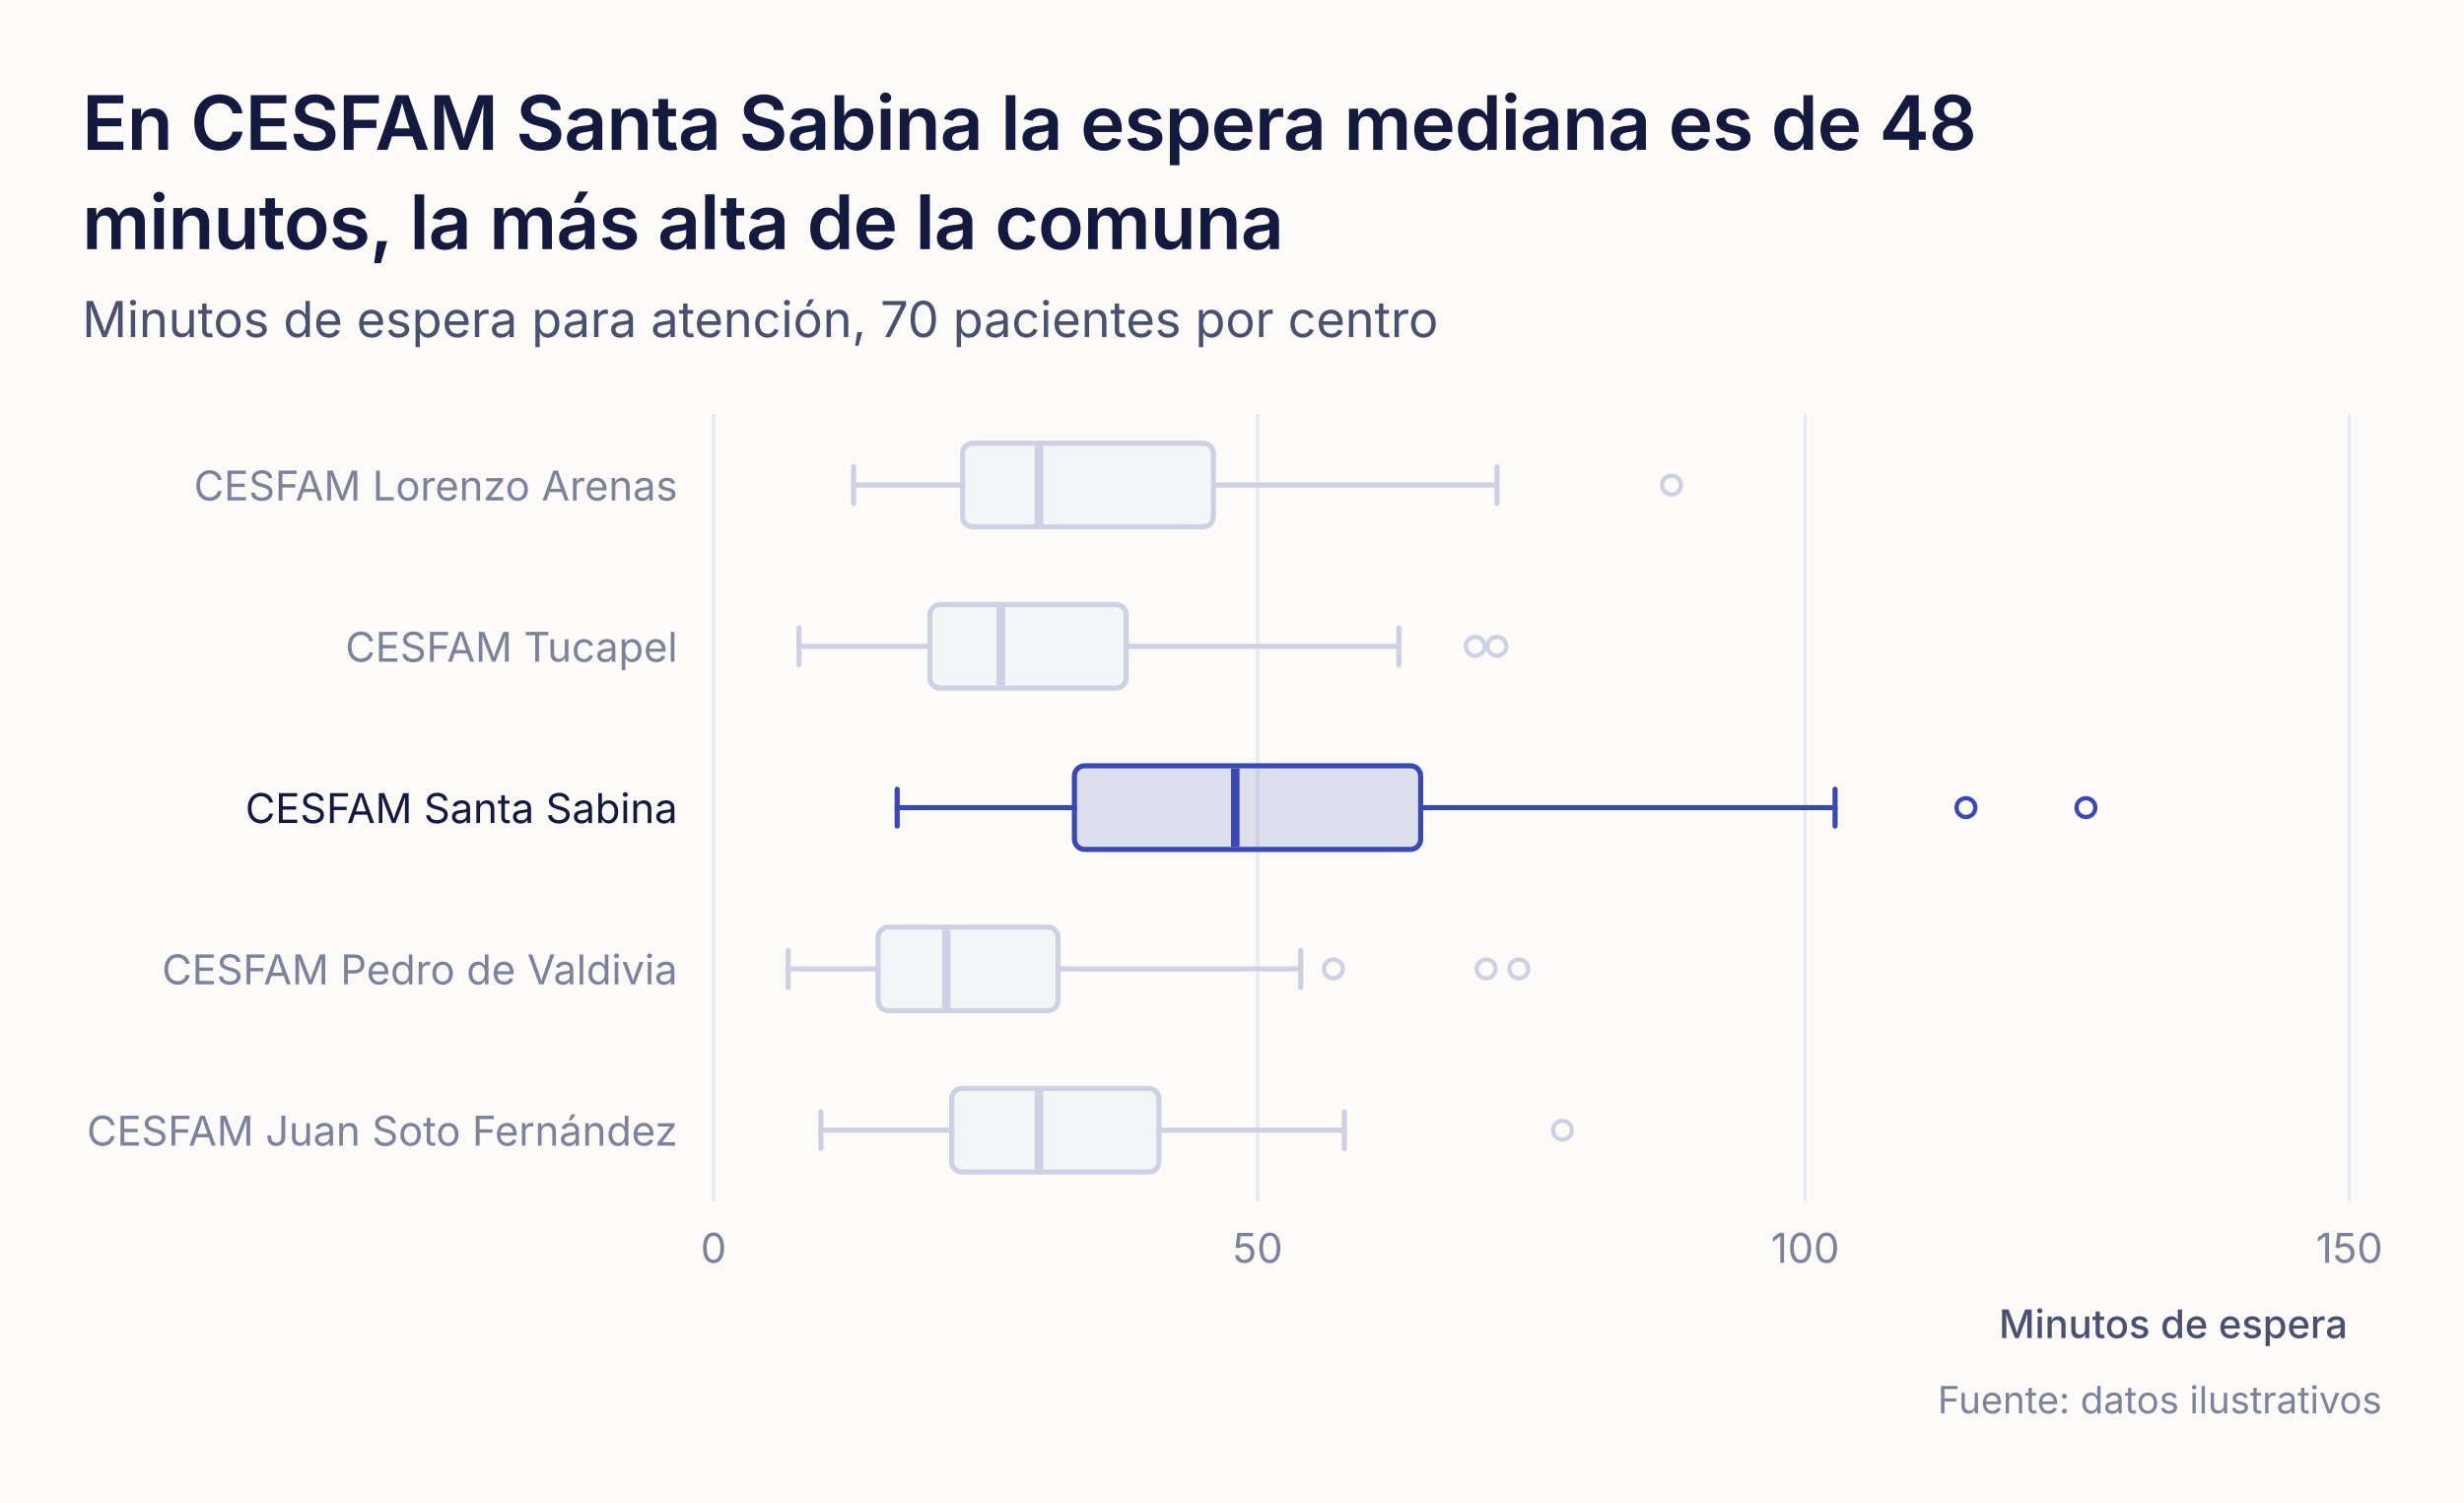
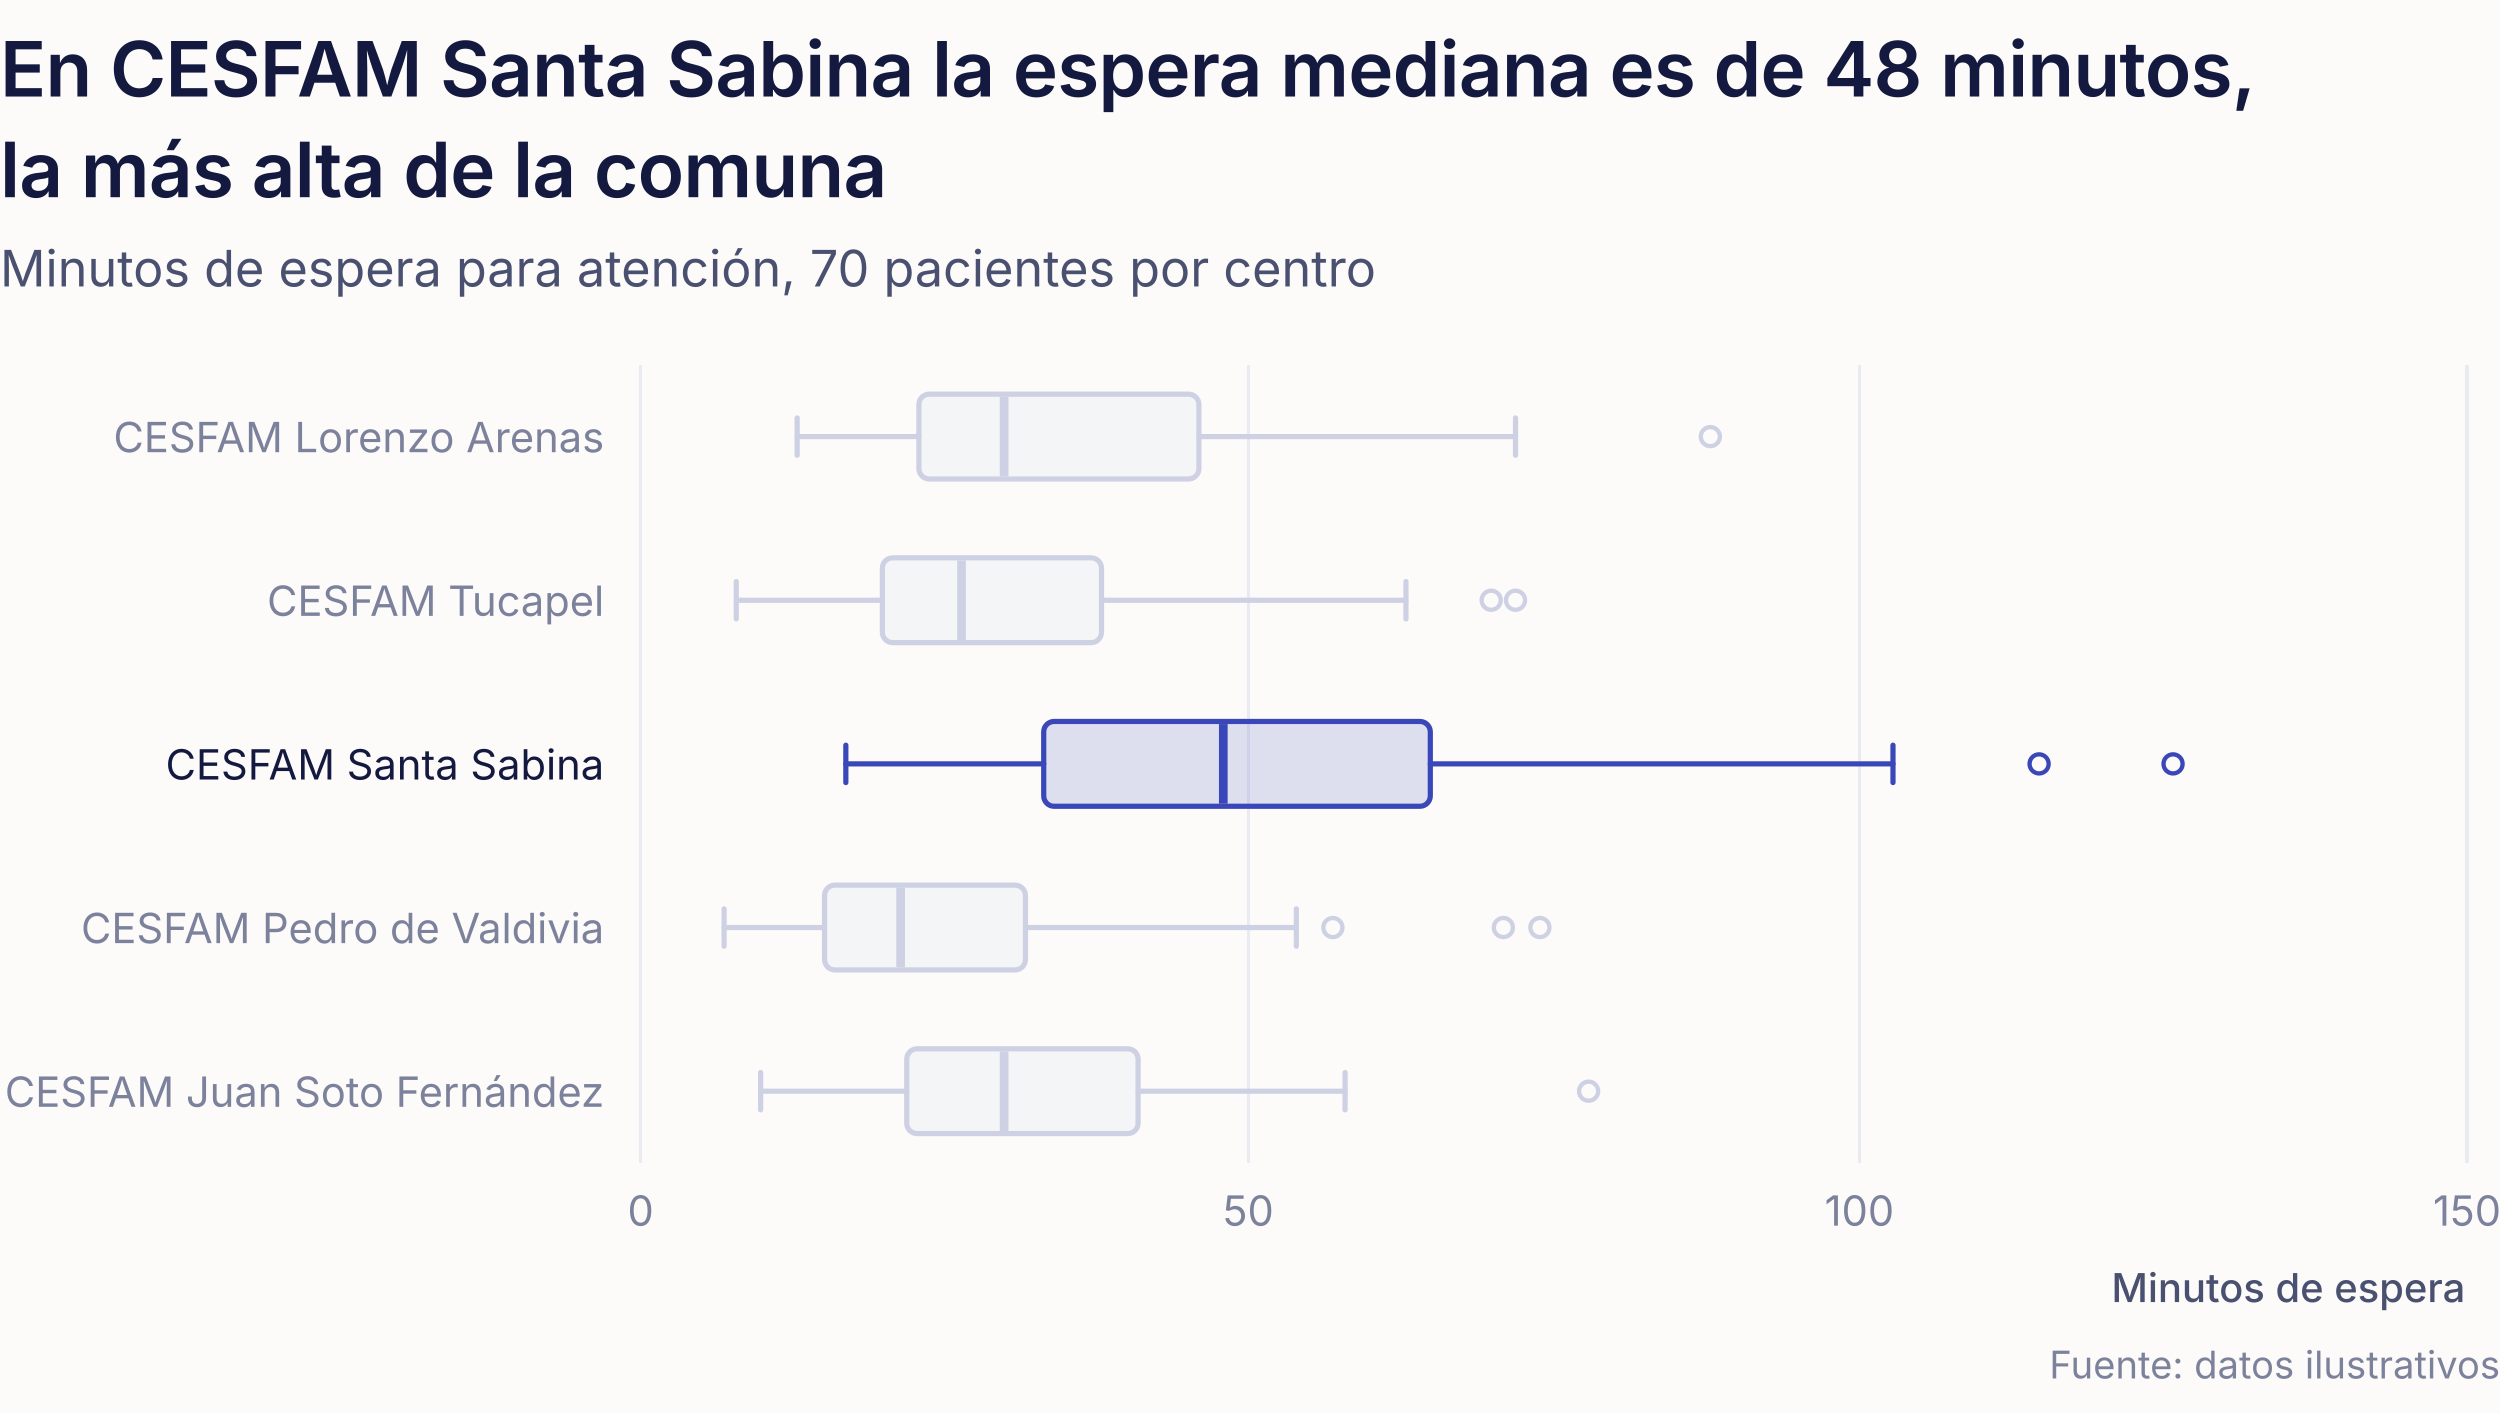
- <svg xmlns="http://www.w3.org/2000/svg" viewBox="0 0 720 439" width="720" height="439" role="img" aria-label="En CESFAM Santa Sabina la espera mediana es de 48 minutos, la más alta de la comuna" aria-describedby="pab716bo-d" font-family="'Mozilla Text', 'Inter', system-ui, -apple-system, 'Segoe UI', Roboto, sans-serif" class="pa-chart" data-pa-type="box" data-pa-mode="light" data-pa-lang="es" data-pa-top="117" style="max-width:100%;height:auto;font-variant-numeric:lining-nums">
+ <svg xmlns="http://www.w3.org/2000/svg" viewBox="0 0 720 407" width="720" height="407" role="img" aria-label="En CESFAM Santa Sabina la espera mediana es de 48 minutos, la más alta de la comuna" aria-describedby="pab716bo-d" font-family="'Mozilla Text', 'Inter', system-ui, -apple-system, 'Segoe UI', Roboto, sans-serif" class="pa-chart" data-pa-type="box" data-pa-mode="light" data-pa-lang="es" data-pa-top="101" style="max-width:100%;height:auto;font-variant-numeric:lining-nums">
  <style>.pa-m{transition:opacity .15s ease}.pa-focus .pa-m{opacity:.28}.pa-focus .pa-m.pa-on{opacity:1}@media (prefers-reduced-motion:reduce){.pa-m{transition:none}}.pa-chart:focus-visible{outline:2px solid #3A47B8;outline-offset:2px}</style>
-   <rect width="720" height="439" fill="#FCFBF9" />
+   <rect width="720" height="407" fill="#FCFBF9" />
  <g class="pa-header">
-     <text x="24" y="43.8" fill="#141A3F" font-size="22" font-weight="600" letter-spacing="-0.01em">En CESFAM Santa Sabina la espera mediana es de 48</text>
-     <text x="24" y="72.8" fill="#141A3F" font-size="22" font-weight="600" letter-spacing="-0.01em">minutos, la más alta de la comuna</text>
-     <text x="24" y="98.5" fill="#4A5070" font-size="14.5">Minutos de espera para atención, 70 pacientes por centro</text>
+     <text x="0" y="27.8" fill="#141A3F" font-size="22" font-weight="600" letter-spacing="-0.01em">En CESFAM Santa Sabina la espera mediana es de 48 minutos,</text>
+     <text x="0" y="56.8" fill="#141A3F" font-size="22" font-weight="600" letter-spacing="-0.01em">la más alta de la comuna</text>
+     <text x="0" y="82.5" fill="#4A5070" font-size="14.5">Minutos de espera para atención, 70 pacientes por centro</text>
  </g>
  <g class="pa-body">
    <g class="pa-axis pa-axis-x">
-       <line x1="208.5" x2="208.5" y1="121" y2="351" stroke="#E9EBF3" stroke-width="1" shape-rendering="crispEdges" />
-       <line x1="367.5" x2="367.5" y1="121" y2="351" stroke="#E9EBF3" stroke-width="1" shape-rendering="crispEdges" />
-       <line x1="527.5" x2="527.5" y1="121" y2="351" stroke="#E9EBF3" stroke-width="1" shape-rendering="crispEdges" />
-       <line x1="686.5" x2="686.5" y1="121" y2="351" stroke="#E9EBF3" stroke-width="1" shape-rendering="crispEdges" />
+       <line x1="184.5" x2="184.5" y1="105" y2="335" stroke="#E9EBF3" stroke-width="1" shape-rendering="crispEdges" />
+       <line x1="359.5" x2="359.5" y1="105" y2="335" stroke="#E9EBF3" stroke-width="1" shape-rendering="crispEdges" />
+       <line x1="535.5" x2="535.5" y1="105" y2="335" stroke="#E9EBF3" stroke-width="1" shape-rendering="crispEdges" />
+       <line x1="710.5" x2="710.5" y1="105" y2="335" stroke="#E9EBF3" stroke-width="1" shape-rendering="crispEdges" />
      <g>
-         <text x="208.5" y="369" fill="#7C819C" font-size="12" text-anchor="middle">0</text>
-         <text x="367.5" y="369" fill="#7C819C" font-size="12" text-anchor="middle">50</text>
-         <text x="527.5" y="369" fill="#7C819C" font-size="12" text-anchor="middle">100</text>
-         <text x="686.5" y="369" fill="#7C819C" font-size="12" text-anchor="middle">150</text>
+         <text x="184.5" y="353" fill="#7C819C" font-size="12" text-anchor="middle">0</text>
+         <text x="359.5" y="353" fill="#7C819C" font-size="12" text-anchor="middle">50</text>
+         <text x="535.5" y="353" fill="#7C819C" font-size="12" text-anchor="middle">100</text>
+         <text x="710.5" y="353" fill="#7C819C" font-size="12" text-anchor="middle">150</text>
      </g>
    </g>
    <g class="pa-m" data-tip="CESFAM Lorenzo Arenas n = 70 Mediana: 30 Q1–Q3: 23 – 46 Bigotes: 13 – 72 Atípicos: 1">
-       <line x1="249.42" y1="141.74" x2="281.28" y2="141.74" stroke="#CDD1E3" stroke-width="1.5" stroke-linecap="round" />
-       <line x1="354.58" y1="141.74" x2="437.43" y2="141.74" stroke="#CDD1E3" stroke-width="1.5" stroke-linecap="round" />
-       <line x1="249.42" y1="136.36" x2="249.42" y2="147.11" stroke="#CDD1E3" stroke-width="1.5" stroke-linecap="round" />
-       <line x1="437.43" y1="136.36" x2="437.43" y2="147.11" stroke="#CDD1E3" stroke-width="1.5" stroke-linecap="round" />
-       <rect x="281.28" y="129.52" width="73.29" height="24.43" rx="3" fill="#CDD1E3" fill-opacity="0.16" stroke="#CDD1E3" stroke-width="1.5" />
-       <line x1="303.59" y1="130.27" x2="303.59" y2="153.2" stroke="#CDD1E3" stroke-width="2.5" stroke-linecap="butt" />
-       <circle cx="488.42" cy="141.74" r="2.75" fill="none" stroke="#CDD1E3" stroke-width="1.25" />
+       <line x1="229.58" y1="125.74" x2="264.64" y2="125.74" stroke="#CDD1E3" stroke-width="1.5" stroke-linecap="round" />
+       <line x1="345.3" y1="125.74" x2="436.47" y2="125.74" stroke="#CDD1E3" stroke-width="1.5" stroke-linecap="round" />
+       <line x1="229.58" y1="120.36" x2="229.58" y2="131.11" stroke="#CDD1E3" stroke-width="1.5" stroke-linecap="round" />
+       <line x1="436.47" y1="120.36" x2="436.47" y2="131.11" stroke="#CDD1E3" stroke-width="1.5" stroke-linecap="round" />
+       <rect x="264.64" y="113.52" width="80.65" height="24.43" rx="3" fill="#CDD1E3" fill-opacity="0.16" stroke="#CDD1E3" stroke-width="1.5" />
+       <line x1="289.19" y1="114.27" x2="289.19" y2="137.2" stroke="#CDD1E3" stroke-width="2.5" stroke-linecap="butt" />
+       <circle cx="492.58" cy="125.74" r="2.75" fill="none" stroke="#CDD1E3" stroke-width="1.25" />
    </g>
    <g class="pa-m" data-tip="CESFAM Tucapel n = 70 Mediana: 26,5 Q1–Q3: 20 – 38 Bigotes: 8 – 63 Atípicos: 2">
-       <line x1="233.48" y1="188.87" x2="271.72" y2="188.87" stroke="#CDD1E3" stroke-width="1.5" stroke-linecap="round" />
-       <line x1="329.09" y1="188.87" x2="408.75" y2="188.87" stroke="#CDD1E3" stroke-width="1.5" stroke-linecap="round" />
-       <line x1="233.48" y1="183.49" x2="233.48" y2="194.24" stroke="#CDD1E3" stroke-width="1.5" stroke-linecap="round" />
-       <line x1="408.75" y1="183.49" x2="408.75" y2="194.24" stroke="#CDD1E3" stroke-width="1.5" stroke-linecap="round" />
-       <rect x="271.72" y="176.65" width="57.36" height="24.43" rx="3" fill="#CDD1E3" fill-opacity="0.16" stroke="#CDD1E3" stroke-width="1.5" />
-       <line x1="292.44" y1="177.4" x2="292.44" y2="200.34" stroke="#CDD1E3" stroke-width="2.5" stroke-linecap="butt" />
-       <circle cx="431.06" cy="188.87" r="2.75" fill="none" stroke="#CDD1E3" stroke-width="1.25" />
-       <circle cx="437.43" cy="188.87" r="2.75" fill="none" stroke="#CDD1E3" stroke-width="1.25" />
+       <line x1="212.04" y1="172.87" x2="254.12" y2="172.87" stroke="#CDD1E3" stroke-width="1.5" stroke-linecap="round" />
+       <line x1="317.25" y1="172.87" x2="404.91" y2="172.87" stroke="#CDD1E3" stroke-width="1.5" stroke-linecap="round" />
+       <line x1="212.04" y1="167.49" x2="212.04" y2="178.24" stroke="#CDD1E3" stroke-width="1.5" stroke-linecap="round" />
+       <line x1="404.91" y1="167.49" x2="404.91" y2="178.24" stroke="#CDD1E3" stroke-width="1.5" stroke-linecap="round" />
+       <rect x="254.12" y="160.65" width="63.12" height="24.43" rx="3" fill="#CDD1E3" fill-opacity="0.16" stroke="#CDD1E3" stroke-width="1.5" />
+       <line x1="276.92" y1="161.4" x2="276.92" y2="184.34" stroke="#CDD1E3" stroke-width="2.5" stroke-linecap="butt" />
+       <circle cx="429.46" cy="172.87" r="2.75" fill="none" stroke="#CDD1E3" stroke-width="1.25" />
+       <circle cx="436.47" cy="172.87" r="2.75" fill="none" stroke="#CDD1E3" stroke-width="1.25" />
    </g>
    <g class="pa-m" data-tip="CESFAM Santa Sabina n = 70 Mediana: 48 Q1–Q3: 33,3 – 65 Bigotes: 17 – 103 Atípicos: 2">
-       <line x1="262.16" y1="236" x2="313.95" y2="236" stroke="#3A47B8" stroke-width="1.5" stroke-linecap="round" />
-       <line x1="415.13" y1="236" x2="536.22" y2="236" stroke="#3A47B8" stroke-width="1.5" stroke-linecap="round" />
-       <line x1="262.16" y1="230.62" x2="262.16" y2="241.38" stroke="#3A47B8" stroke-width="1.5" stroke-linecap="round" />
-       <line x1="536.22" y1="230.62" x2="536.22" y2="241.38" stroke="#3A47B8" stroke-width="1.5" stroke-linecap="round" />
-       <rect x="313.95" y="223.78" width="101.18" height="24.43" rx="3" fill="#3A47B8" fill-opacity="0.16" stroke="#3A47B8" stroke-width="1.5" />
-       <line x1="360.95" y1="224.53" x2="360.95" y2="247.47" stroke="#3A47B8" stroke-width="2.5" stroke-linecap="butt" />
-       <circle cx="574.46" cy="236" r="2.75" fill="none" stroke="#3A47B8" stroke-width="1.25" />
-       <circle cx="609.52" cy="236" r="2.75" fill="none" stroke="#3A47B8" stroke-width="1.25" />
+       <line x1="243.6" y1="220" x2="300.59" y2="220" stroke="#3A47B8" stroke-width="1.5" stroke-linecap="round" />
+       <line x1="411.93" y1="220" x2="545.18" y2="220" stroke="#3A47B8" stroke-width="1.5" stroke-linecap="round" />
+       <line x1="243.6" y1="214.62" x2="243.6" y2="225.38" stroke="#3A47B8" stroke-width="1.5" stroke-linecap="round" />
+       <line x1="545.18" y1="214.62" x2="545.18" y2="225.38" stroke="#3A47B8" stroke-width="1.5" stroke-linecap="round" />
+       <rect x="300.59" y="207.78" width="111.34" height="24.43" rx="3" fill="#3A47B8" fill-opacity="0.16" stroke="#3A47B8" stroke-width="1.5" />
+       <line x1="352.31" y1="208.53" x2="352.31" y2="231.47" stroke="#3A47B8" stroke-width="2.5" stroke-linecap="butt" />
+       <circle cx="587.26" cy="220" r="2.75" fill="none" stroke="#3A47B8" stroke-width="1.25" />
+       <circle cx="625.84" cy="220" r="2.75" fill="none" stroke="#3A47B8" stroke-width="1.25" />
    </g>
    <g class="pa-m" data-tip="CESFAM Pedro de Valdivia n = 70 Mediana: 21,5 Q1–Q3: 15,3 – 31,8 Bigotes: 7 – 54 Atípicos: 3">
-       <line x1="230.3" y1="283.13" x2="256.59" y2="283.13" stroke="#CDD1E3" stroke-width="1.5" stroke-linecap="round" />
-       <line x1="309.17" y1="283.13" x2="380.07" y2="283.13" stroke="#CDD1E3" stroke-width="1.5" stroke-linecap="round" />
-       <line x1="230.3" y1="277.76" x2="230.3" y2="288.51" stroke="#CDD1E3" stroke-width="1.5" stroke-linecap="round" />
-       <line x1="380.07" y1="277.76" x2="380.07" y2="288.51" stroke="#CDD1E3" stroke-width="1.5" stroke-linecap="round" />
-       <rect x="256.59" y="270.91" width="52.58" height="24.43" rx="3" fill="#CDD1E3" fill-opacity="0.16" stroke="#CDD1E3" stroke-width="1.5" />
-       <line x1="276.5" y1="271.66" x2="276.5" y2="294.6" stroke="#CDD1E3" stroke-width="2.5" stroke-linecap="butt" />
-       <circle cx="389.63" cy="283.13" r="2.75" fill="none" stroke="#CDD1E3" stroke-width="1.25" />
-       <circle cx="434.25" cy="283.13" r="2.75" fill="none" stroke="#CDD1E3" stroke-width="1.25" />
-       <circle cx="443.81" cy="283.13" r="2.75" fill="none" stroke="#CDD1E3" stroke-width="1.25" />
+       <line x1="208.54" y1="267.13" x2="237.47" y2="267.13" stroke="#CDD1E3" stroke-width="1.5" stroke-linecap="round" />
+       <line x1="295.33" y1="267.13" x2="373.35" y2="267.13" stroke="#CDD1E3" stroke-width="1.5" stroke-linecap="round" />
+       <line x1="208.54" y1="261.76" x2="208.54" y2="272.51" stroke="#CDD1E3" stroke-width="1.5" stroke-linecap="round" />
+       <line x1="373.35" y1="261.76" x2="373.35" y2="272.51" stroke="#CDD1E3" stroke-width="1.5" stroke-linecap="round" />
+       <rect x="237.47" y="254.91" width="57.86" height="24.43" rx="3" fill="#CDD1E3" fill-opacity="0.16" stroke="#CDD1E3" stroke-width="1.5" />
+       <line x1="259.38" y1="255.66" x2="259.38" y2="278.6" stroke="#CDD1E3" stroke-width="2.5" stroke-linecap="butt" />
+       <circle cx="383.87" cy="267.13" r="2.75" fill="none" stroke="#CDD1E3" stroke-width="1.25" />
+       <circle cx="432.97" cy="267.13" r="2.75" fill="none" stroke="#CDD1E3" stroke-width="1.25" />
+       <circle cx="443.49" cy="267.13" r="2.75" fill="none" stroke="#CDD1E3" stroke-width="1.25" />
    </g>
    <g class="pa-m" data-tip="CESFAM Juan Soto Fernández n = 70 Mediana: 30 Q1–Q3: 22 – 41 Bigotes: 10 – 58 Atípicos: 1">
-       <line x1="239.86" y1="330.26" x2="278.1" y2="330.26" stroke="#CDD1E3" stroke-width="1.5" stroke-linecap="round" />
-       <line x1="338.65" y1="330.26" x2="392.82" y2="330.26" stroke="#CDD1E3" stroke-width="1.5" stroke-linecap="round" />
-       <line x1="239.86" y1="324.89" x2="239.86" y2="335.64" stroke="#CDD1E3" stroke-width="1.5" stroke-linecap="round" />
-       <line x1="392.82" y1="324.89" x2="392.82" y2="335.64" stroke="#CDD1E3" stroke-width="1.5" stroke-linecap="round" />
-       <rect x="278.1" y="318.05" width="60.55" height="24.43" rx="3" fill="#CDD1E3" fill-opacity="0.16" stroke="#CDD1E3" stroke-width="1.5" />
-       <line x1="303.59" y1="318.8" x2="303.59" y2="341.73" stroke="#CDD1E3" stroke-width="2.5" stroke-linecap="butt" />
-       <circle cx="456.56" cy="330.26" r="2.75" fill="none" stroke="#CDD1E3" stroke-width="1.25" />
+       <line x1="219.06" y1="314.26" x2="261.14" y2="314.26" stroke="#CDD1E3" stroke-width="1.5" stroke-linecap="round" />
+       <line x1="327.77" y1="314.26" x2="387.38" y2="314.26" stroke="#CDD1E3" stroke-width="1.5" stroke-linecap="round" />
+       <line x1="219.06" y1="308.89" x2="219.06" y2="319.64" stroke="#CDD1E3" stroke-width="1.5" stroke-linecap="round" />
+       <line x1="387.38" y1="308.89" x2="387.38" y2="319.64" stroke="#CDD1E3" stroke-width="1.5" stroke-linecap="round" />
+       <rect x="261.14" y="302.05" width="66.63" height="24.43" rx="3" fill="#CDD1E3" fill-opacity="0.16" stroke="#CDD1E3" stroke-width="1.5" />
+       <line x1="289.19" y1="302.8" x2="289.19" y2="325.73" stroke="#CDD1E3" stroke-width="2.5" stroke-linecap="butt" />
+       <circle cx="457.52" cy="314.26" r="2.75" fill="none" stroke="#CDD1E3" stroke-width="1.25" />
    </g>
-     <text x="197.99" y="146.24" fill="#7C819C" font-size="12" text-anchor="end">CESFAM Lorenzo Arenas</text>
-     <text x="197.99" y="193.37" fill="#7C819C" font-size="12" text-anchor="end">CESFAM Tucapel</text>
-     <text x="197.99" y="240.5" fill="#141A3F" font-size="12" text-anchor="end">CESFAM Santa Sabina</text>
-     <text x="197.99" y="287.63" fill="#7C819C" font-size="12" text-anchor="end">CESFAM Pedro de Valdivia</text>
-     <text x="197.99" y="334.76" fill="#7C819C" font-size="12" text-anchor="end">CESFAM Juan Soto Fernández</text>
-     <text x="686" y="391" fill="#4A5070" font-size="11.5" font-weight="500" text-anchor="end">Minutos de espera</text>
+     <text x="173.99" y="130.24" fill="#7C819C" font-size="12" text-anchor="end">CESFAM Lorenzo Arenas</text>
+     <text x="173.99" y="177.37" fill="#7C819C" font-size="12" text-anchor="end">CESFAM Tucapel</text>
+     <text x="173.99" y="224.5" fill="#141A3F" font-size="12" text-anchor="end">CESFAM Santa Sabina</text>
+     <text x="173.99" y="271.63" fill="#7C819C" font-size="12" text-anchor="end">CESFAM Pedro de Valdivia</text>
+     <text x="173.99" y="318.76" fill="#7C819C" font-size="12" text-anchor="end">CESFAM Juan Soto Fernández</text>
+     <text x="710" y="375" fill="#4A5070" font-size="11.5" font-weight="500" text-anchor="end">Minutos de espera</text>
  </g>
-   <text x="696" y="413" fill="#7C819C" font-size="11" text-anchor="end">Fuente: datos ilustrativos</text>
+   <text x="720" y="397" fill="#7C819C" font-size="11" text-anchor="end">Fuente: datos ilustrativos</text>
</svg>
